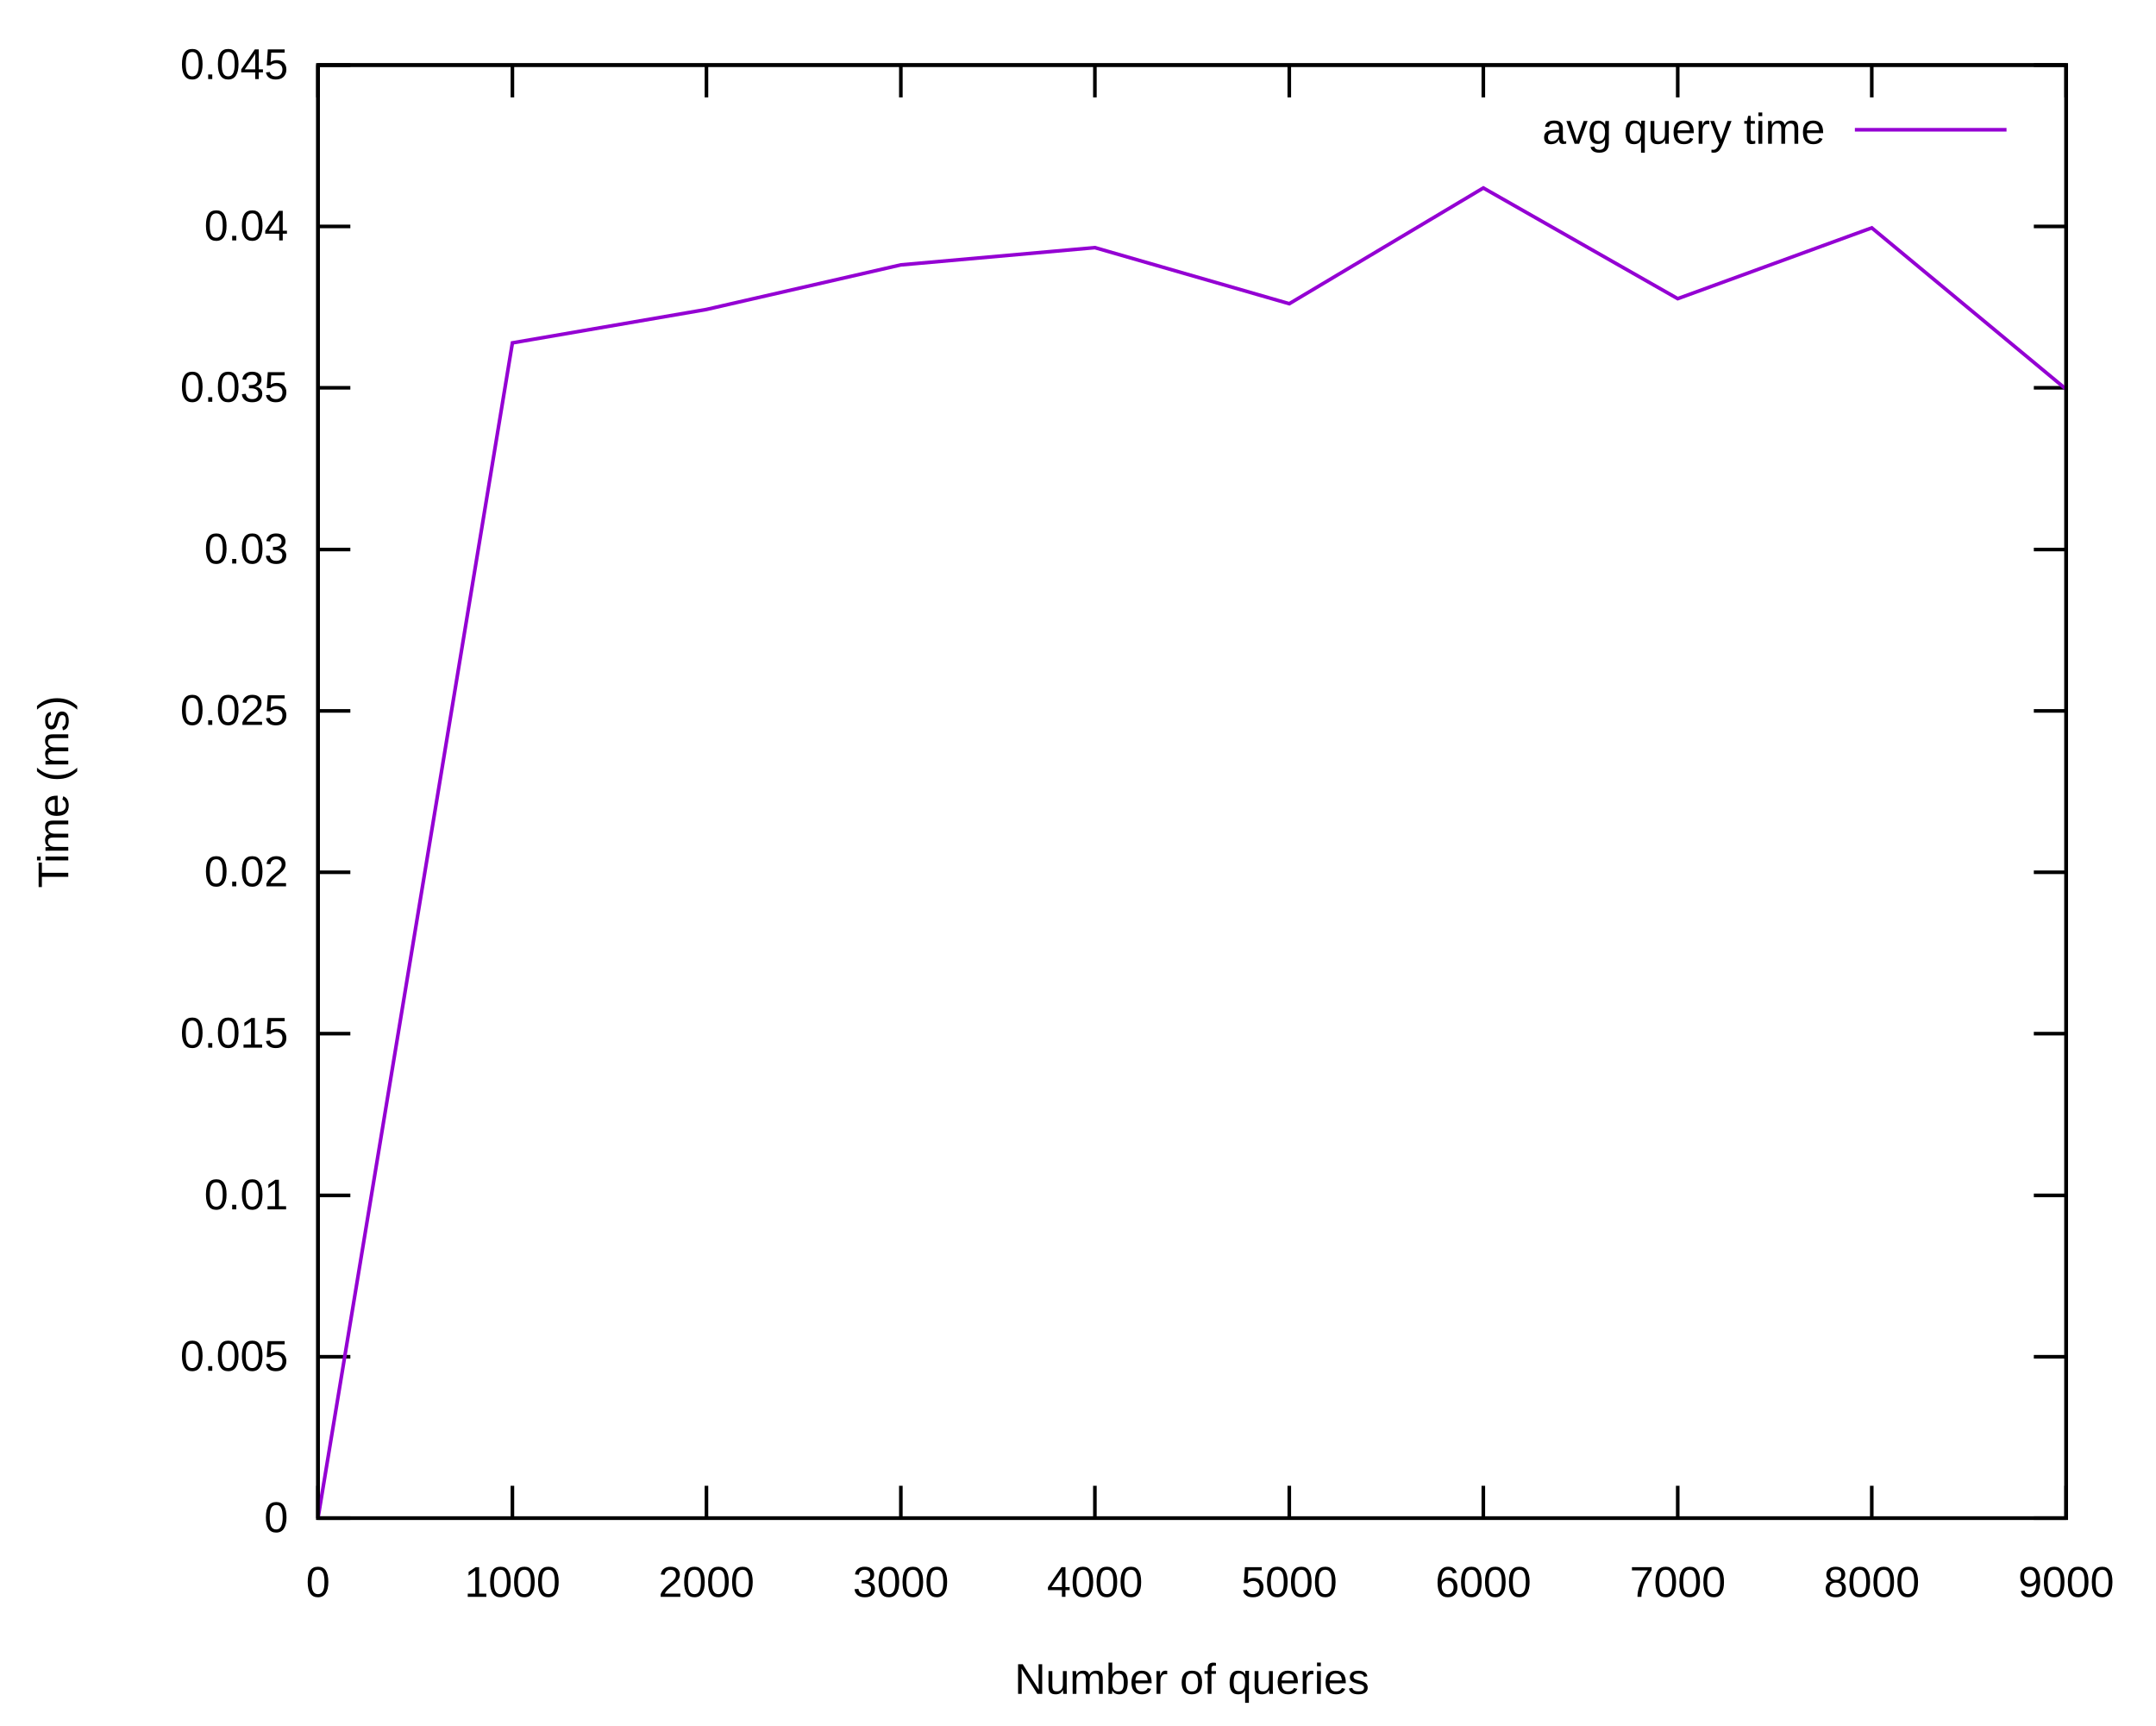
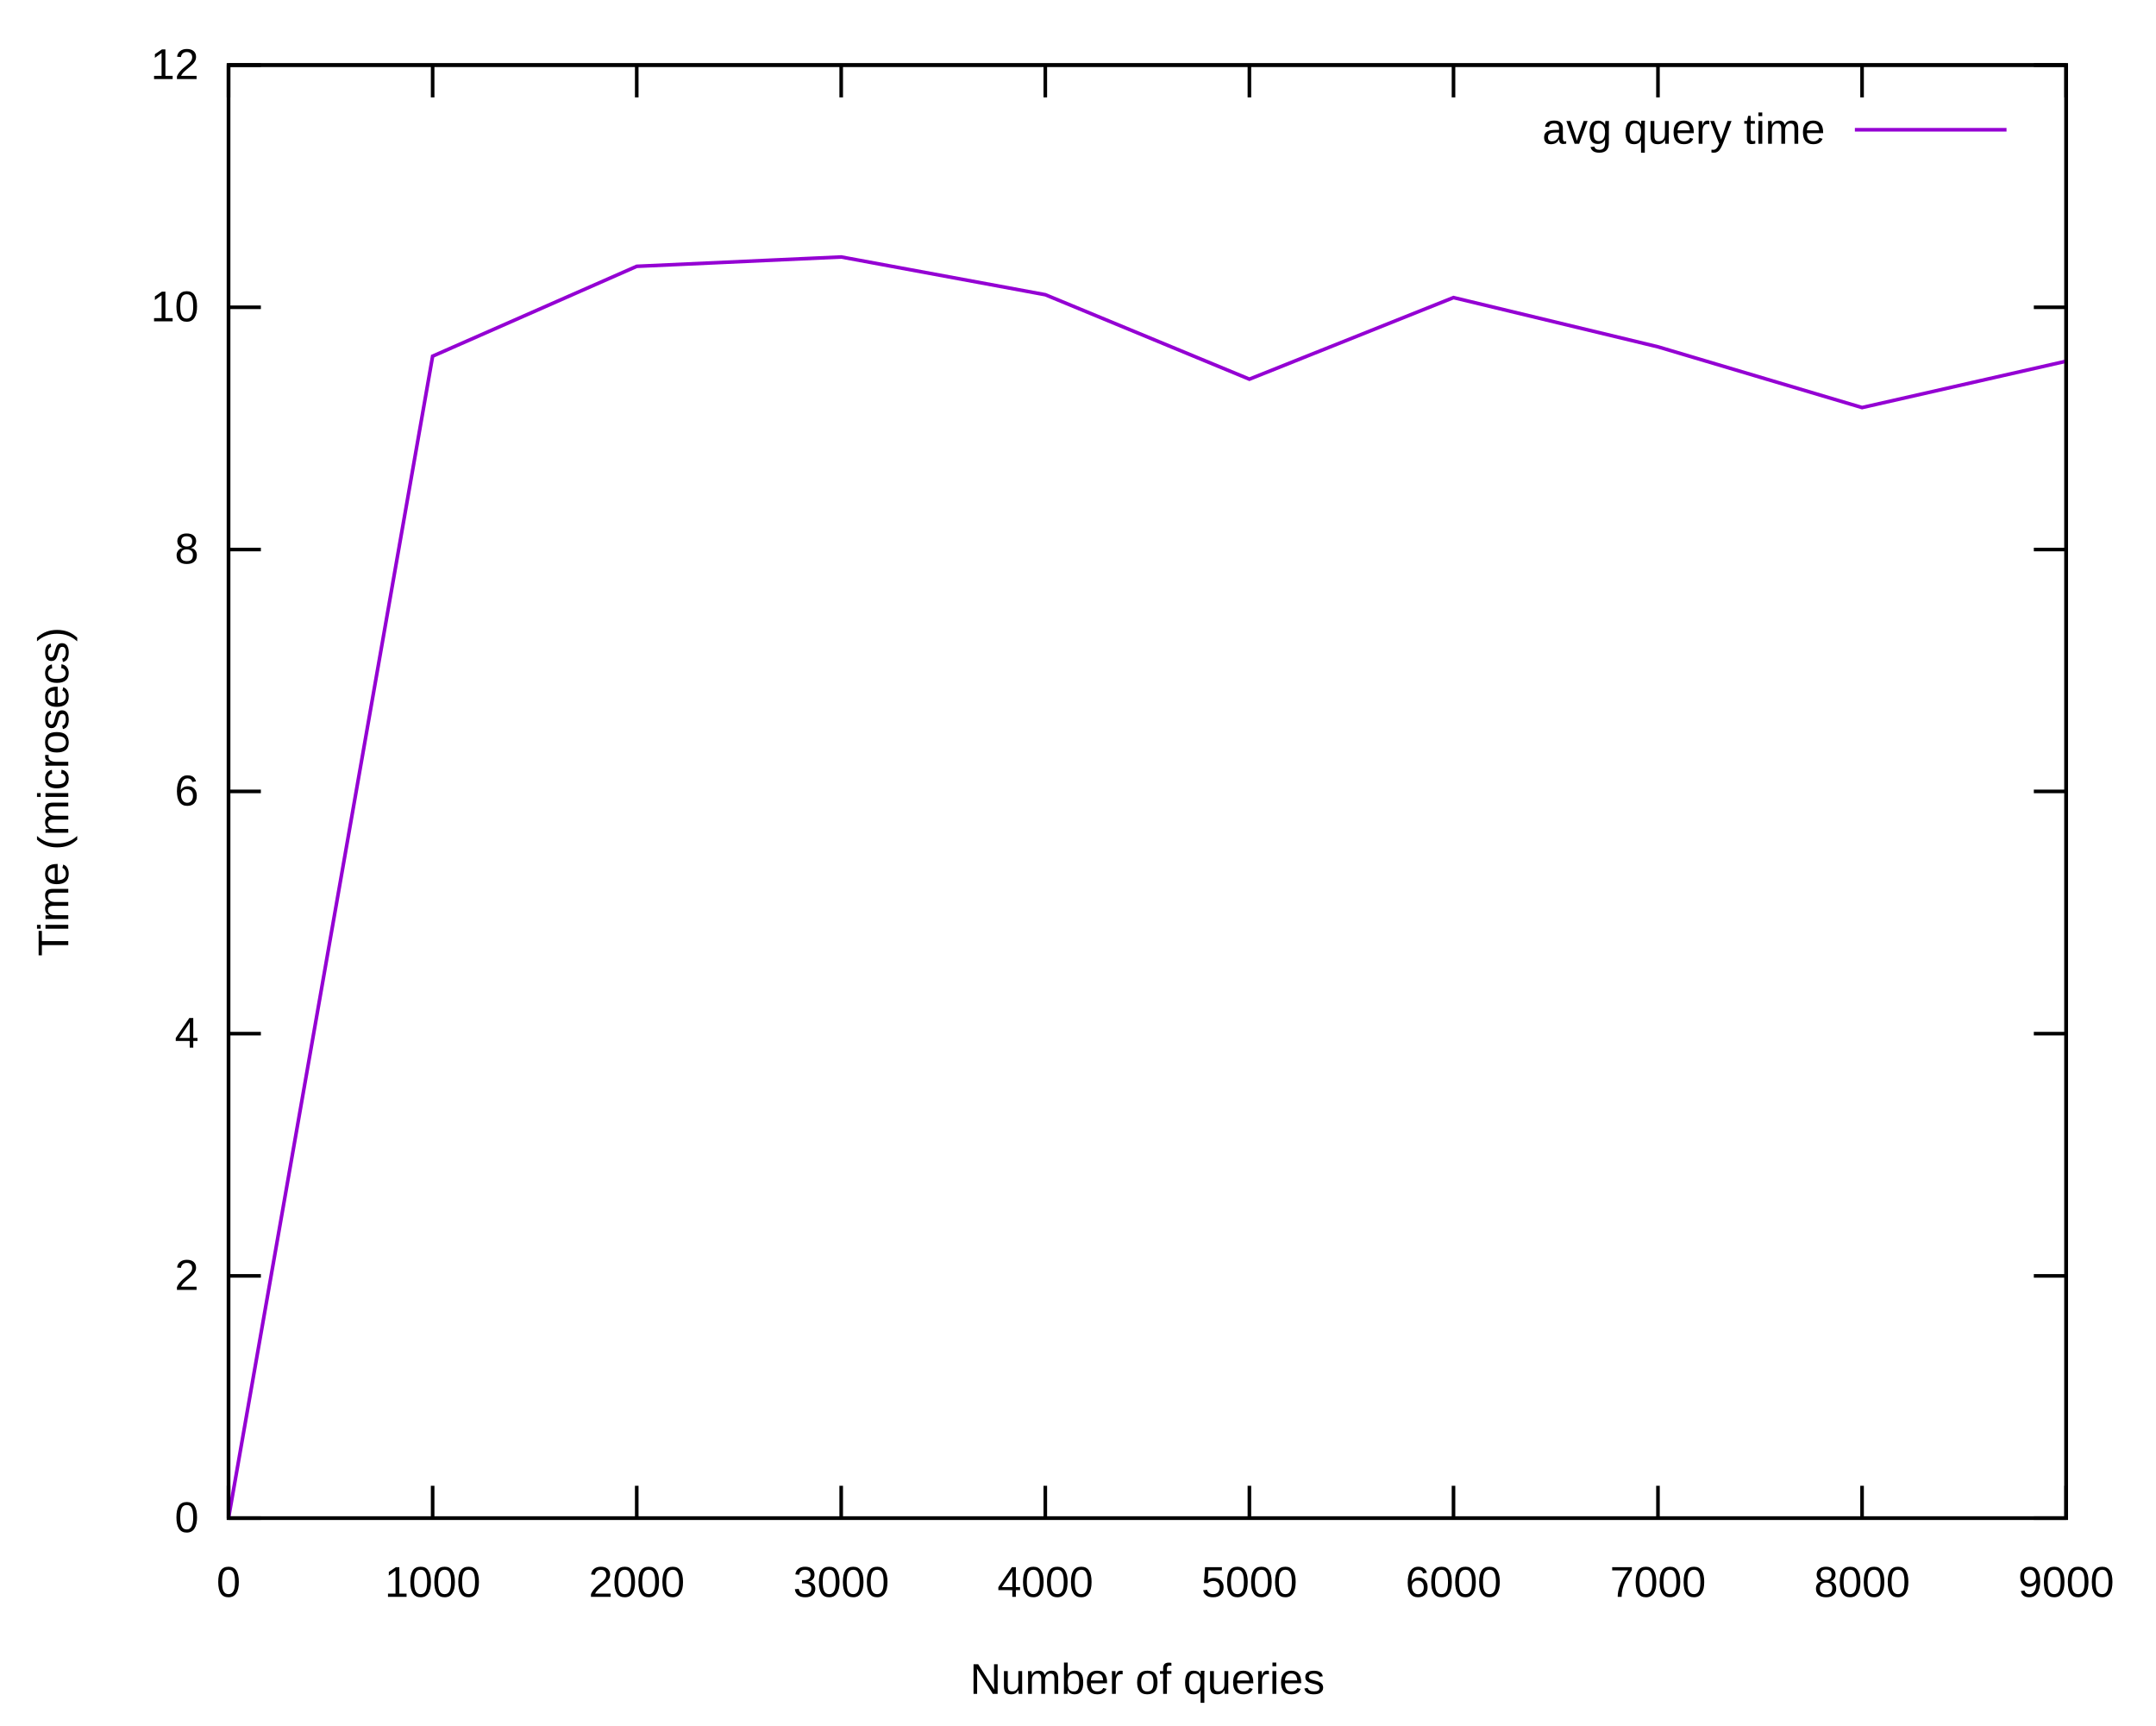
<svg xmlns="http://www.w3.org/2000/svg" xmlns:xlink="http://www.w3.org/1999/xlink" width="600" height="480" viewBox="0 0 600 480">
  <g id="gnuplot_canvas">
    <rect x="0" y="0" width="600" height="480" fill="none" />
    <defs>
      <circle id="gpDot" r="0.5" stroke-width="0.5" stroke="currentColor" />
      <path id="gpPt0" stroke-width="0.222" stroke="currentColor" d="M-1,0 h2 M0,-1 v2" />
      <path id="gpPt1" stroke-width="0.222" stroke="currentColor" d="M-1,-1 L1,1 M1,-1 L-1,1" />
      <path id="gpPt2" stroke-width="0.222" stroke="currentColor" d="M-1,0 L1,0 M0,-1 L0,1 M-1,-1 L1,1 M-1,1 L1,-1" />
      <rect id="gpPt3" stroke-width="0.222" stroke="currentColor" x="-1" y="-1" width="2" height="2" />
      <rect id="gpPt4" stroke-width="0.222" stroke="currentColor" fill="currentColor" x="-1" y="-1" width="2" height="2" />
      <circle id="gpPt5" stroke-width="0.222" stroke="currentColor" cx="0" cy="0" r="1" />
      <use xlink:href="#gpPt5" id="gpPt6" fill="currentColor" stroke="none" />
      <path id="gpPt7" stroke-width="0.222" stroke="currentColor" d="M0,-1.33 L-1.33,0.67 L1.33,0.67 z" />
      <use xlink:href="#gpPt7" id="gpPt8" fill="currentColor" stroke="none" />
      <use xlink:href="#gpPt7" id="gpPt9" stroke="currentColor" transform="rotate(180)" />
      <use xlink:href="#gpPt9" id="gpPt10" fill="currentColor" stroke="none" />
      <use xlink:href="#gpPt3" id="gpPt11" stroke="currentColor" transform="rotate(45)" />
      <use xlink:href="#gpPt11" id="gpPt12" fill="currentColor" stroke="none" />
      <path id="gpPt13" stroke-width="0.222" stroke="currentColor" d="M0,1.330 L1.265,0.411 L0.782,-1.067 L-0.782,-1.076 L-1.265,0.411 z" />
      <use xlink:href="#gpPt13" id="gpPt14" fill="currentColor" stroke="none" />
      <filter id="textbox" filterUnits="objectBoundingBox" x="0" y="0" height="1" width="1">
        <feFlood flood-color="white" flood-opacity="1" result="bgnd" />
        <feComposite in="SourceGraphic" in2="bgnd" operator="atop" />
      </filter>
      <filter id="greybox" filterUnits="objectBoundingBox" x="0" y="0" height="1" width="1">
        <feFlood flood-color="lightgrey" flood-opacity="1" result="grey" />
        <feComposite in="SourceGraphic" in2="grey" operator="atop" />
      </filter>
    </defs>
    <g fill="none" color="white" stroke="currentColor" stroke-width="1.00" stroke-linecap="butt" stroke-linejoin="miter">
</g>
    <g fill="none" color="black" stroke="currentColor" stroke-width="1.00" stroke-linecap="butt" stroke-linejoin="miter">
-       <path stroke="black" d="M88.5,422.4 L97.5,422.4 M575.0,422.4 L566.0,422.4  " />
-       <g transform="translate(80.2,426.3)" stroke="none" fill="black" font-family="Arial" font-size="12.00" text-anchor="end">
+       <path stroke="black" d="M63.6,422.4 L72.6,422.4 M575.0,422.4 L566.0,422.4  " />
+       <g transform="translate(55.3,426.3)" stroke="none" fill="black" font-family="Arial" font-size="12.00" text-anchor="end">
        <text>
          <tspan font-family="Arial"> 0</tspan>
        </text>
      </g>
    </g>
    <g fill="none" color="black" stroke="currentColor" stroke-width="1.00" stroke-linecap="butt" stroke-linejoin="miter">
-       <path stroke="black" d="M88.5,377.5 L97.5,377.5 M575.0,377.5 L566.0,377.5  " />
-       <g transform="translate(80.2,381.4)" stroke="none" fill="black" font-family="Arial" font-size="12.00" text-anchor="end">
-         <text>
-           <tspan font-family="Arial"> 0.005</tspan>
-         </text>
-       </g>
-     </g>
-     <g fill="none" color="black" stroke="currentColor" stroke-width="1.00" stroke-linecap="butt" stroke-linejoin="miter">
-       <path stroke="black" d="M88.5,332.6 L97.5,332.6 M575.0,332.6 L566.0,332.6  " />
-       <g transform="translate(80.2,336.5)" stroke="none" fill="black" font-family="Arial" font-size="12.00" text-anchor="end">
-         <text>
-           <tspan font-family="Arial"> 0.01</tspan>
-         </text>
-       </g>
-     </g>
-     <g fill="none" color="black" stroke="currentColor" stroke-width="1.00" stroke-linecap="butt" stroke-linejoin="miter">
-       <path stroke="black" d="M88.5,287.6 L97.5,287.6 M575.0,287.6 L566.0,287.6  " />
-       <g transform="translate(80.2,291.5)" stroke="none" fill="black" font-family="Arial" font-size="12.00" text-anchor="end">
-         <text>
-           <tspan font-family="Arial"> 0.015</tspan>
-         </text>
-       </g>
-     </g>
-     <g fill="none" color="black" stroke="currentColor" stroke-width="1.00" stroke-linecap="butt" stroke-linejoin="miter">
-       <path stroke="black" d="M88.5,242.7 L97.5,242.7 M575.0,242.7 L566.0,242.7  " />
-       <g transform="translate(80.2,246.6)" stroke="none" fill="black" font-family="Arial" font-size="12.00" text-anchor="end">
-         <text>
-           <tspan font-family="Arial"> 0.02</tspan>
-         </text>
-       </g>
-     </g>
-     <g fill="none" color="black" stroke="currentColor" stroke-width="1.00" stroke-linecap="butt" stroke-linejoin="miter">
-       <path stroke="black" d="M88.5,197.8 L97.5,197.8 M575.0,197.8 L566.0,197.8  " />
-       <g transform="translate(80.2,201.7)" stroke="none" fill="black" font-family="Arial" font-size="12.00" text-anchor="end">
-         <text>
-           <tspan font-family="Arial"> 0.025</tspan>
-         </text>
-       </g>
-     </g>
-     <g fill="none" color="black" stroke="currentColor" stroke-width="1.00" stroke-linecap="butt" stroke-linejoin="miter">
-       <path stroke="black" d="M88.5,152.9 L97.5,152.9 M575.0,152.9 L566.0,152.9  " />
-       <g transform="translate(80.2,156.8)" stroke="none" fill="black" font-family="Arial" font-size="12.00" text-anchor="end">
-         <text>
-           <tspan font-family="Arial"> 0.03</tspan>
-         </text>
-       </g>
-     </g>
-     <g fill="none" color="black" stroke="currentColor" stroke-width="1.00" stroke-linecap="butt" stroke-linejoin="miter">
-       <path stroke="black" d="M88.5,107.9 L97.5,107.9 M575.0,107.9 L566.0,107.9  " />
-       <g transform="translate(80.2,111.8)" stroke="none" fill="black" font-family="Arial" font-size="12.00" text-anchor="end">
-         <text>
-           <tspan font-family="Arial"> 0.035</tspan>
-         </text>
-       </g>
-     </g>
-     <g fill="none" color="black" stroke="currentColor" stroke-width="1.00" stroke-linecap="butt" stroke-linejoin="miter">
-       <path stroke="black" d="M88.5,63.0 L97.5,63.0 M575.0,63.0 L566.0,63.0  " />
-       <g transform="translate(80.2,66.9)" stroke="none" fill="black" font-family="Arial" font-size="12.00" text-anchor="end">
-         <text>
-           <tspan font-family="Arial"> 0.04</tspan>
-         </text>
-       </g>
-     </g>
-     <g fill="none" color="black" stroke="currentColor" stroke-width="1.00" stroke-linecap="butt" stroke-linejoin="miter">
-       <path stroke="black" d="M88.5,18.1 L97.5,18.1 M575.0,18.1 L566.0,18.1  " />
-       <g transform="translate(80.2,22.0)" stroke="none" fill="black" font-family="Arial" font-size="12.00" text-anchor="end">
-         <text>
-           <tspan font-family="Arial"> 0.045</tspan>
-         </text>
-       </g>
-     </g>
-     <g fill="none" color="black" stroke="currentColor" stroke-width="1.00" stroke-linecap="butt" stroke-linejoin="miter">
-       <path stroke="black" d="M88.5,422.4 L88.5,413.4 M88.5,18.1 L88.5,27.1  " />
-       <g transform="translate(88.5,444.3)" stroke="none" fill="black" font-family="Arial" font-size="12.00" text-anchor="middle">
+       <path stroke="black" d="M63.6,355.0 L72.6,355.0 M575.0,355.0 L566.0,355.0  " />
+       <g transform="translate(55.3,358.9)" stroke="none" fill="black" font-family="Arial" font-size="12.00" text-anchor="end">
+         <text>
+           <tspan font-family="Arial"> 2</tspan>
+         </text>
+       </g>
+     </g>
+     <g fill="none" color="black" stroke="currentColor" stroke-width="1.00" stroke-linecap="butt" stroke-linejoin="miter">
+       <path stroke="black" d="M63.6,287.6 L72.6,287.6 M575.0,287.6 L566.0,287.6  " />
+       <g transform="translate(55.3,291.5)" stroke="none" fill="black" font-family="Arial" font-size="12.00" text-anchor="end">
+         <text>
+           <tspan font-family="Arial"> 4</tspan>
+         </text>
+       </g>
+     </g>
+     <g fill="none" color="black" stroke="currentColor" stroke-width="1.00" stroke-linecap="butt" stroke-linejoin="miter">
+       <path stroke="black" d="M63.6,220.2 L72.6,220.2 M575.0,220.2 L566.0,220.2  " />
+       <g transform="translate(55.3,224.1)" stroke="none" fill="black" font-family="Arial" font-size="12.00" text-anchor="end">
+         <text>
+           <tspan font-family="Arial"> 6</tspan>
+         </text>
+       </g>
+     </g>
+     <g fill="none" color="black" stroke="currentColor" stroke-width="1.00" stroke-linecap="butt" stroke-linejoin="miter">
+       <path stroke="black" d="M63.6,152.9 L72.6,152.9 M575.0,152.9 L566.0,152.9  " />
+       <g transform="translate(55.3,156.8)" stroke="none" fill="black" font-family="Arial" font-size="12.00" text-anchor="end">
+         <text>
+           <tspan font-family="Arial"> 8</tspan>
+         </text>
+       </g>
+     </g>
+     <g fill="none" color="black" stroke="currentColor" stroke-width="1.00" stroke-linecap="butt" stroke-linejoin="miter">
+       <path stroke="black" d="M63.6,85.5 L72.6,85.5 M575.0,85.5 L566.0,85.5  " />
+       <g transform="translate(55.3,89.4)" stroke="none" fill="black" font-family="Arial" font-size="12.00" text-anchor="end">
+         <text>
+           <tspan font-family="Arial"> 10</tspan>
+         </text>
+       </g>
+     </g>
+     <g fill="none" color="black" stroke="currentColor" stroke-width="1.00" stroke-linecap="butt" stroke-linejoin="miter">
+       <path stroke="black" d="M63.6,18.1 L72.6,18.1 M575.0,18.1 L566.0,18.1  " />
+       <g transform="translate(55.3,22.0)" stroke="none" fill="black" font-family="Arial" font-size="12.00" text-anchor="end">
+         <text>
+           <tspan font-family="Arial"> 12</tspan>
+         </text>
+       </g>
+     </g>
+     <g fill="none" color="black" stroke="currentColor" stroke-width="1.00" stroke-linecap="butt" stroke-linejoin="miter">
+       <path stroke="black" d="M63.6,422.4 L63.6,413.4 M63.6,18.1 L63.6,27.1  " />
+       <g transform="translate(63.6,444.3)" stroke="none" fill="black" font-family="Arial" font-size="12.00" text-anchor="middle">
        <text>
          <tspan font-family="Arial"> 0</tspan>
        </text>
      </g>
    </g>
    <g fill="none" color="black" stroke="currentColor" stroke-width="1.00" stroke-linecap="butt" stroke-linejoin="miter">
-       <path stroke="black" d="M142.6,422.4 L142.6,413.4 M142.6,18.1 L142.6,27.1  " />
-       <g transform="translate(142.6,444.3)" stroke="none" fill="black" font-family="Arial" font-size="12.00" text-anchor="middle">
+       <path stroke="black" d="M120.4,422.4 L120.4,413.4 M120.4,18.1 L120.4,27.1  " />
+       <g transform="translate(120.4,444.3)" stroke="none" fill="black" font-family="Arial" font-size="12.00" text-anchor="middle">
        <text>
          <tspan font-family="Arial"> 1000</tspan>
        </text>
      </g>
    </g>
    <g fill="none" color="black" stroke="currentColor" stroke-width="1.00" stroke-linecap="butt" stroke-linejoin="miter">
-       <path stroke="black" d="M196.6,422.4 L196.6,413.4 M196.6,18.1 L196.6,27.1  " />
-       <g transform="translate(196.6,444.3)" stroke="none" fill="black" font-family="Arial" font-size="12.00" text-anchor="middle">
+       <path stroke="black" d="M177.2,422.4 L177.2,413.4 M177.2,18.1 L177.2,27.1  " />
+       <g transform="translate(177.2,444.3)" stroke="none" fill="black" font-family="Arial" font-size="12.00" text-anchor="middle">
        <text>
          <tspan font-family="Arial"> 2000</tspan>
        </text>
      </g>
    </g>
    <g fill="none" color="black" stroke="currentColor" stroke-width="1.00" stroke-linecap="butt" stroke-linejoin="miter">
-       <path stroke="black" d="M250.7,422.4 L250.7,413.4 M250.7,18.1 L250.7,27.1  " />
-       <g transform="translate(250.7,444.3)" stroke="none" fill="black" font-family="Arial" font-size="12.00" text-anchor="middle">
+       <path stroke="black" d="M234.1,422.4 L234.1,413.4 M234.1,18.1 L234.1,27.1  " />
+       <g transform="translate(234.1,444.3)" stroke="none" fill="black" font-family="Arial" font-size="12.00" text-anchor="middle">
        <text>
          <tspan font-family="Arial"> 3000</tspan>
        </text>
      </g>
    </g>
    <g fill="none" color="black" stroke="currentColor" stroke-width="1.00" stroke-linecap="butt" stroke-linejoin="miter">
-       <path stroke="black" d="M304.7,422.4 L304.7,413.4 M304.7,18.1 L304.7,27.1  " />
-       <g transform="translate(304.7,444.3)" stroke="none" fill="black" font-family="Arial" font-size="12.00" text-anchor="middle">
+       <path stroke="black" d="M290.9,422.4 L290.9,413.4 M290.9,18.1 L290.9,27.1  " />
+       <g transform="translate(290.9,444.3)" stroke="none" fill="black" font-family="Arial" font-size="12.00" text-anchor="middle">
        <text>
          <tspan font-family="Arial"> 4000</tspan>
        </text>
      </g>
    </g>
    <g fill="none" color="black" stroke="currentColor" stroke-width="1.00" stroke-linecap="butt" stroke-linejoin="miter">
-       <path stroke="black" d="M358.8,422.4 L358.8,413.4 M358.8,18.1 L358.8,27.1  " />
-       <g transform="translate(358.8,444.3)" stroke="none" fill="black" font-family="Arial" font-size="12.00" text-anchor="middle">
+       <path stroke="black" d="M347.7,422.4 L347.7,413.4 M347.7,18.1 L347.7,27.1  " />
+       <g transform="translate(347.7,444.3)" stroke="none" fill="black" font-family="Arial" font-size="12.00" text-anchor="middle">
        <text>
          <tspan font-family="Arial"> 5000</tspan>
        </text>
      </g>
    </g>
    <g fill="none" color="black" stroke="currentColor" stroke-width="1.00" stroke-linecap="butt" stroke-linejoin="miter">
-       <path stroke="black" d="M412.8,422.4 L412.8,413.4 M412.8,18.1 L412.8,27.1  " />
-       <g transform="translate(412.8,444.3)" stroke="none" fill="black" font-family="Arial" font-size="12.00" text-anchor="middle">
+       <path stroke="black" d="M404.5,422.4 L404.5,413.4 M404.5,18.1 L404.5,27.1  " />
+       <g transform="translate(404.5,444.3)" stroke="none" fill="black" font-family="Arial" font-size="12.00" text-anchor="middle">
        <text>
          <tspan font-family="Arial"> 6000</tspan>
        </text>
      </g>
    </g>
    <g fill="none" color="black" stroke="currentColor" stroke-width="1.00" stroke-linecap="butt" stroke-linejoin="miter">
-       <path stroke="black" d="M466.9,422.4 L466.9,413.4 M466.9,18.1 L466.9,27.1  " />
-       <g transform="translate(466.9,444.3)" stroke="none" fill="black" font-family="Arial" font-size="12.00" text-anchor="middle">
+       <path stroke="black" d="M461.4,422.4 L461.4,413.4 M461.4,18.1 L461.4,27.1  " />
+       <g transform="translate(461.4,444.3)" stroke="none" fill="black" font-family="Arial" font-size="12.00" text-anchor="middle">
        <text>
          <tspan font-family="Arial"> 7000</tspan>
        </text>
      </g>
    </g>
    <g fill="none" color="black" stroke="currentColor" stroke-width="1.00" stroke-linecap="butt" stroke-linejoin="miter">
-       <path stroke="black" d="M520.9,422.4 L520.9,413.4 M520.9,18.1 L520.9,27.1  " />
-       <g transform="translate(520.9,444.3)" stroke="none" fill="black" font-family="Arial" font-size="12.00" text-anchor="middle">
+       <path stroke="black" d="M518.2,422.4 L518.2,413.4 M518.2,18.1 L518.2,27.1  " />
+       <g transform="translate(518.2,444.3)" stroke="none" fill="black" font-family="Arial" font-size="12.00" text-anchor="middle">
        <text>
          <tspan font-family="Arial"> 8000</tspan>
        </text>
      </g>
    </g>
    <g fill="none" color="black" stroke="currentColor" stroke-width="1.00" stroke-linecap="butt" stroke-linejoin="miter">
      <path stroke="black" d="M575.0,422.4 L575.0,413.4 M575.0,18.1 L575.0,27.1  " />
      <g transform="translate(575.0,444.3)" stroke="none" fill="black" font-family="Arial" font-size="12.00" text-anchor="middle">
        <text>
          <tspan font-family="Arial"> 9000</tspan>
        </text>
      </g>
    </g>
    <g fill="none" color="black" stroke="currentColor" stroke-width="1.00" stroke-linecap="butt" stroke-linejoin="miter">
</g>
    <g fill="none" color="black" stroke="currentColor" stroke-width="1.00" stroke-linecap="butt" stroke-linejoin="miter">
-       <path stroke="black" d="M88.5,18.1 L88.5,422.4 L575.0,422.4 L575.0,18.1 L88.5,18.1 Z  " />
+       <path stroke="black" d="M63.6,18.1 L63.6,422.4 L575.0,422.4 L575.0,18.1 L63.6,18.1 Z  " />
    </g>
    <g fill="none" color="black" stroke="currentColor" stroke-width="1.00" stroke-linecap="butt" stroke-linejoin="miter">
      <g transform="translate(19.0,220.3) rotate(270)" stroke="none" fill="black" font-family="Arial" font-size="12.00" text-anchor="middle">
        <text>
-           <tspan font-family="Arial">Time (ms)</tspan>
-         </text>
-       </g>
-     </g>
-     <g fill="none" color="black" stroke="currentColor" stroke-width="1.00" stroke-linecap="butt" stroke-linejoin="miter">
-       <g transform="translate(331.7,471.3)" stroke="none" fill="black" font-family="Arial" font-size="12.00" text-anchor="middle">
+           <tspan font-family="Arial">Time (microsecs)</tspan>
+         </text>
+       </g>
+     </g>
+     <g fill="none" color="black" stroke="currentColor" stroke-width="1.00" stroke-linecap="butt" stroke-linejoin="miter">
+       <g transform="translate(319.3,471.3)" stroke="none" fill="black" font-family="Arial" font-size="12.00" text-anchor="middle">
        <text>
          <tspan font-family="Arial">Number of queries</tspan>
        </text>
      </g>
    </g>
    <g fill="none" color="black" stroke="currentColor" stroke-width="1.00" stroke-linecap="butt" stroke-linejoin="miter">
</g>
    <g id="gnuplot_plot_1">
      <g fill="none" color="black" stroke="currentColor" stroke-width="1.00" stroke-linecap="butt" stroke-linejoin="miter">
        <g transform="translate(507.9,40.0)" stroke="none" fill="black" font-family="Arial" font-size="12.00" text-anchor="end">
          <text>
            <tspan font-family="Arial">avg query time</tspan>
          </text>
        </g>
      </g>
      <g fill="none" color="black" stroke="currentColor" stroke-width="1.00" stroke-linecap="butt" stroke-linejoin="miter">
-         <path stroke="rgb(148,   0, 211)" d="M516.2,36.1 L558.4,36.1 M88.5,422.4 L142.6,95.4 L196.6,86.1 L250.7,73.7 L304.7,68.9 L358.8,84.5   L412.8,52.3 L466.9,83.1 L520.9,63.4 L575.0,108.3  " />
+         <path stroke="rgb(148,   0, 211)" d="M516.2,36.1 L558.4,36.1 M63.6,422.4 L120.4,99.1 L177.2,74.1 L234.1,71.5 L290.9,82.0 L347.7,105.5   L404.5,82.8 L461.4,96.5 L518.2,113.4 L575.0,100.5  " />
      </g>
    </g>
    <g fill="none" color="white" stroke="rgb(148,   0, 211)" stroke-width="2.00" stroke-linecap="butt" stroke-linejoin="miter">
</g>
    <g fill="none" color="black" stroke="currentColor" stroke-width="2.00" stroke-linecap="butt" stroke-linejoin="miter">
</g>
    <g fill="none" color="black" stroke="black" stroke-width="1.00" stroke-linecap="butt" stroke-linejoin="miter">
</g>
    <g fill="none" color="black" stroke="currentColor" stroke-width="1.00" stroke-linecap="butt" stroke-linejoin="miter">
-       <path stroke="black" d="M88.5,18.1 L88.5,422.4 L575.0,422.4 L575.0,18.1 L88.5,18.1 Z  " />
+       <path stroke="black" d="M63.6,18.1 L63.6,422.4 L575.0,422.4 L575.0,18.1 L63.6,18.1 Z  " />
    </g>
    <g fill="none" color="black" stroke="currentColor" stroke-width="1.00" stroke-linecap="butt" stroke-linejoin="miter">
</g>
  </g>
</svg>
